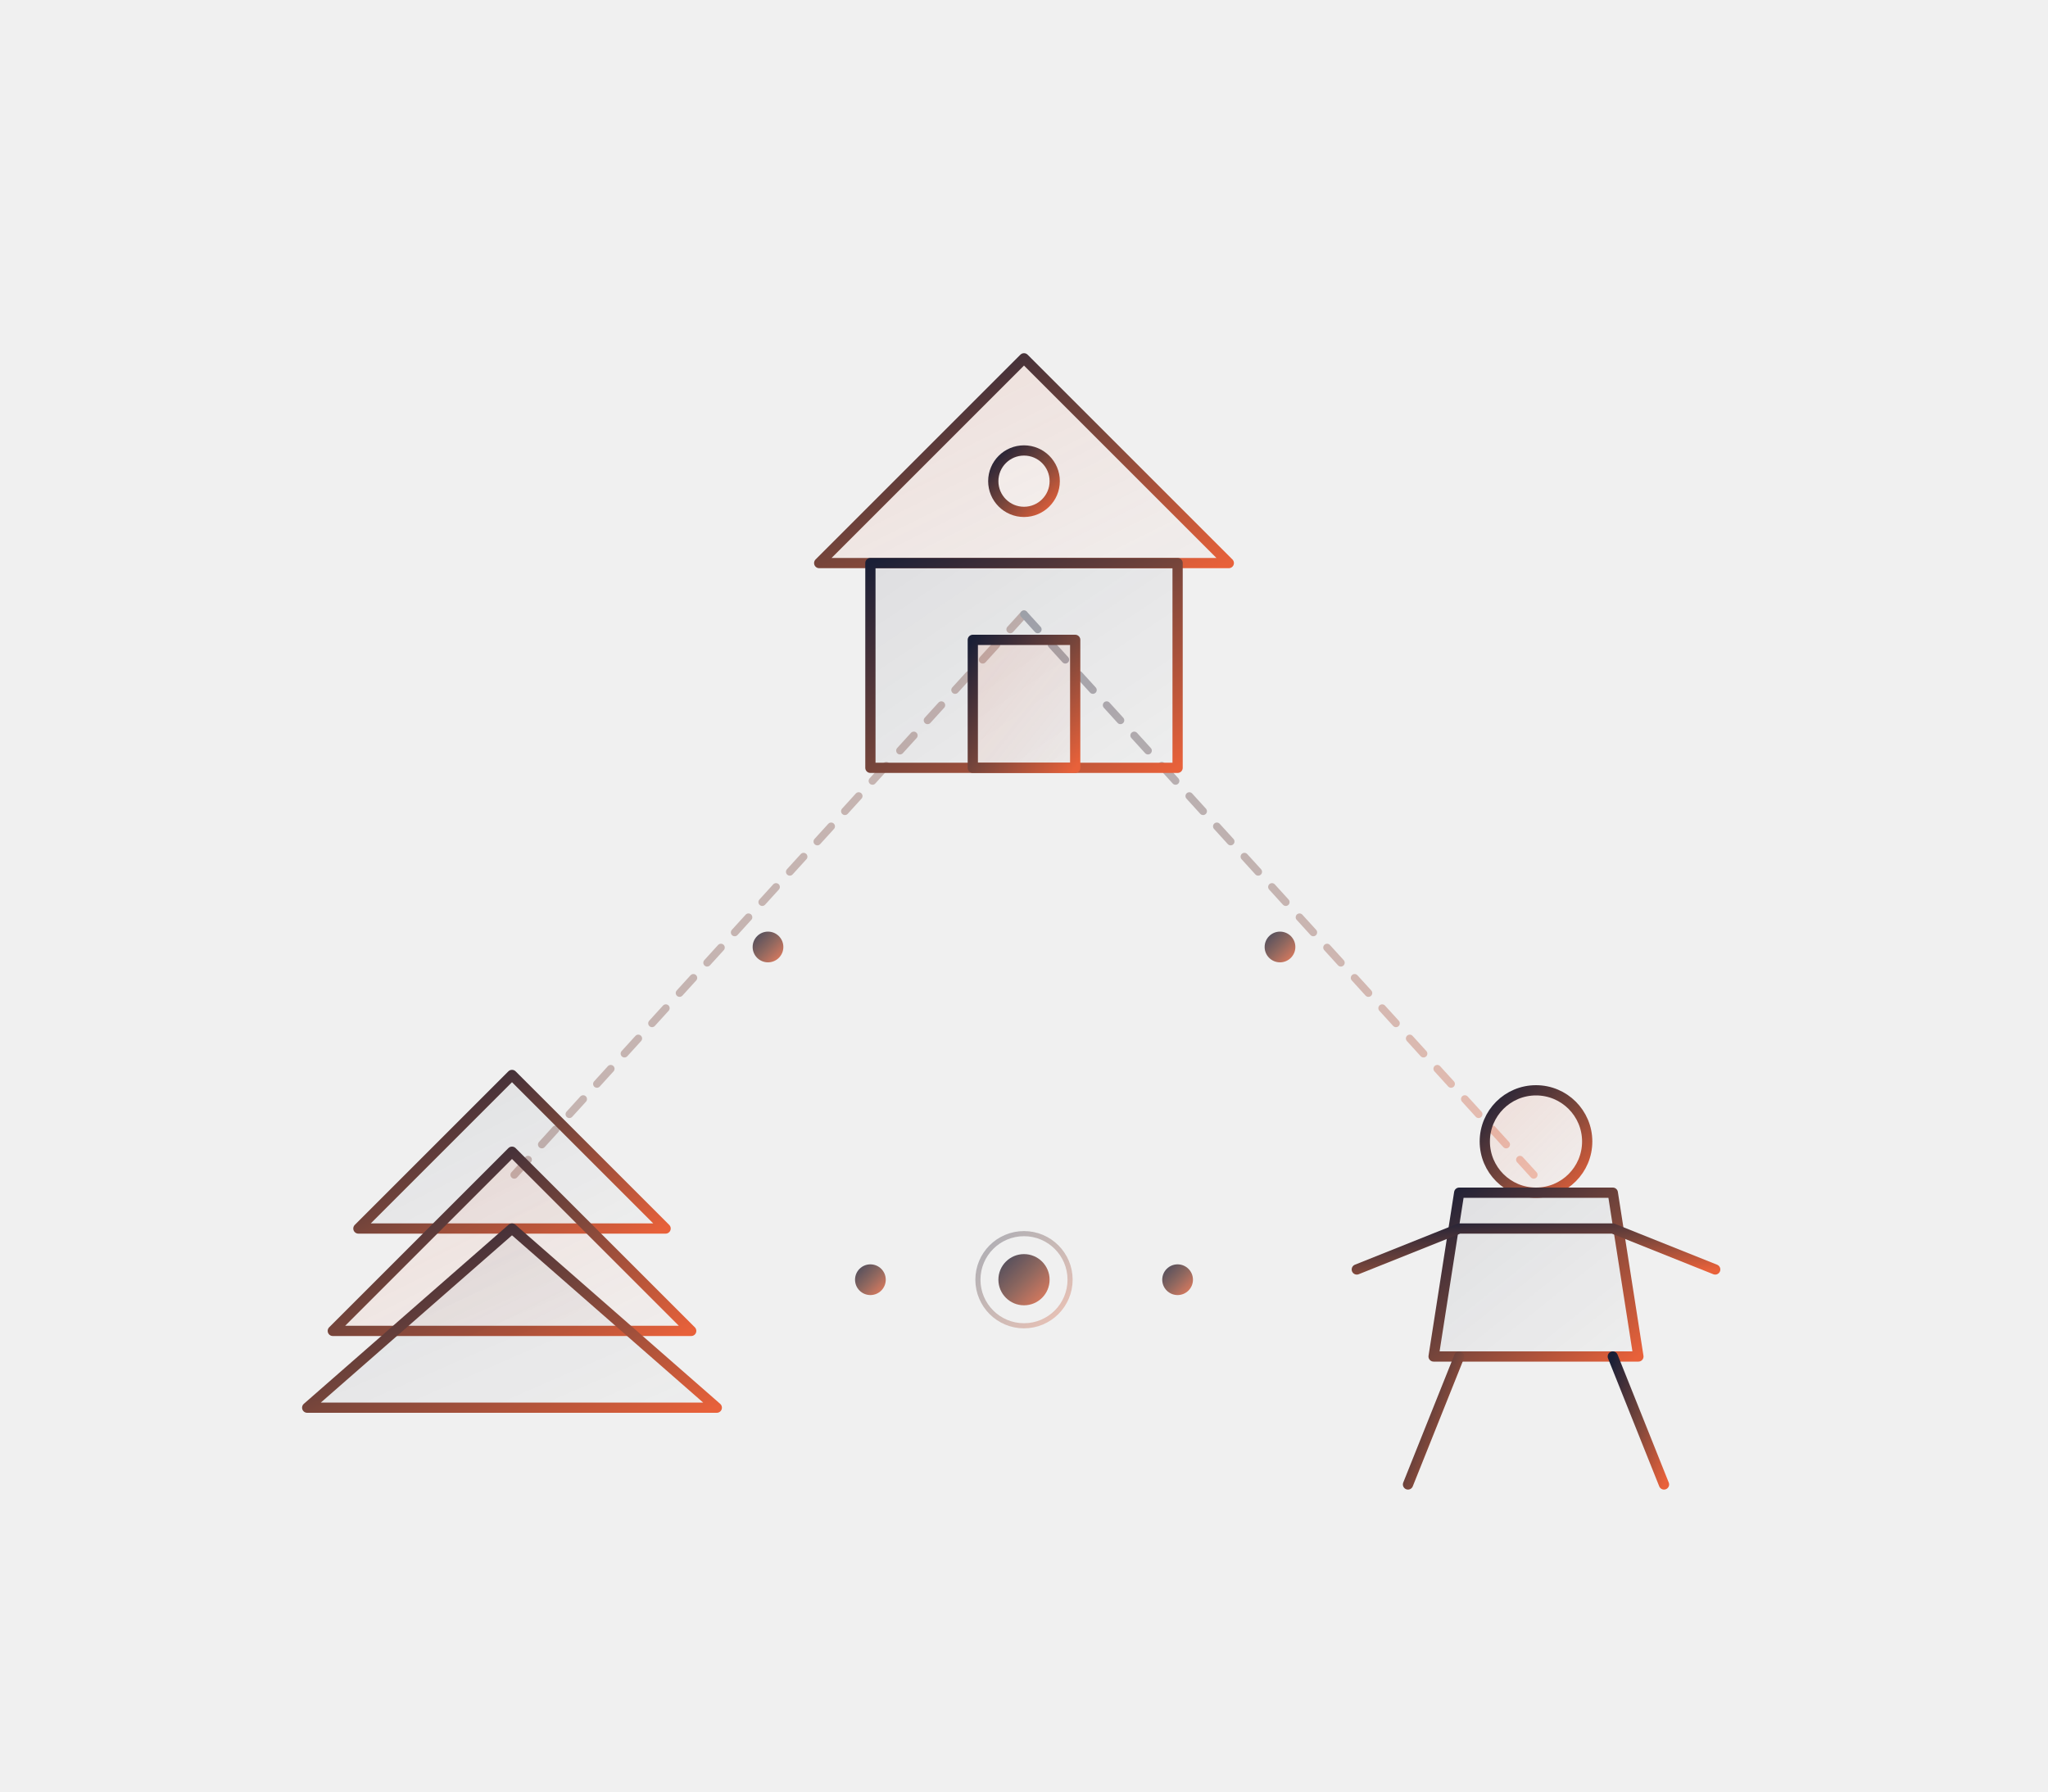
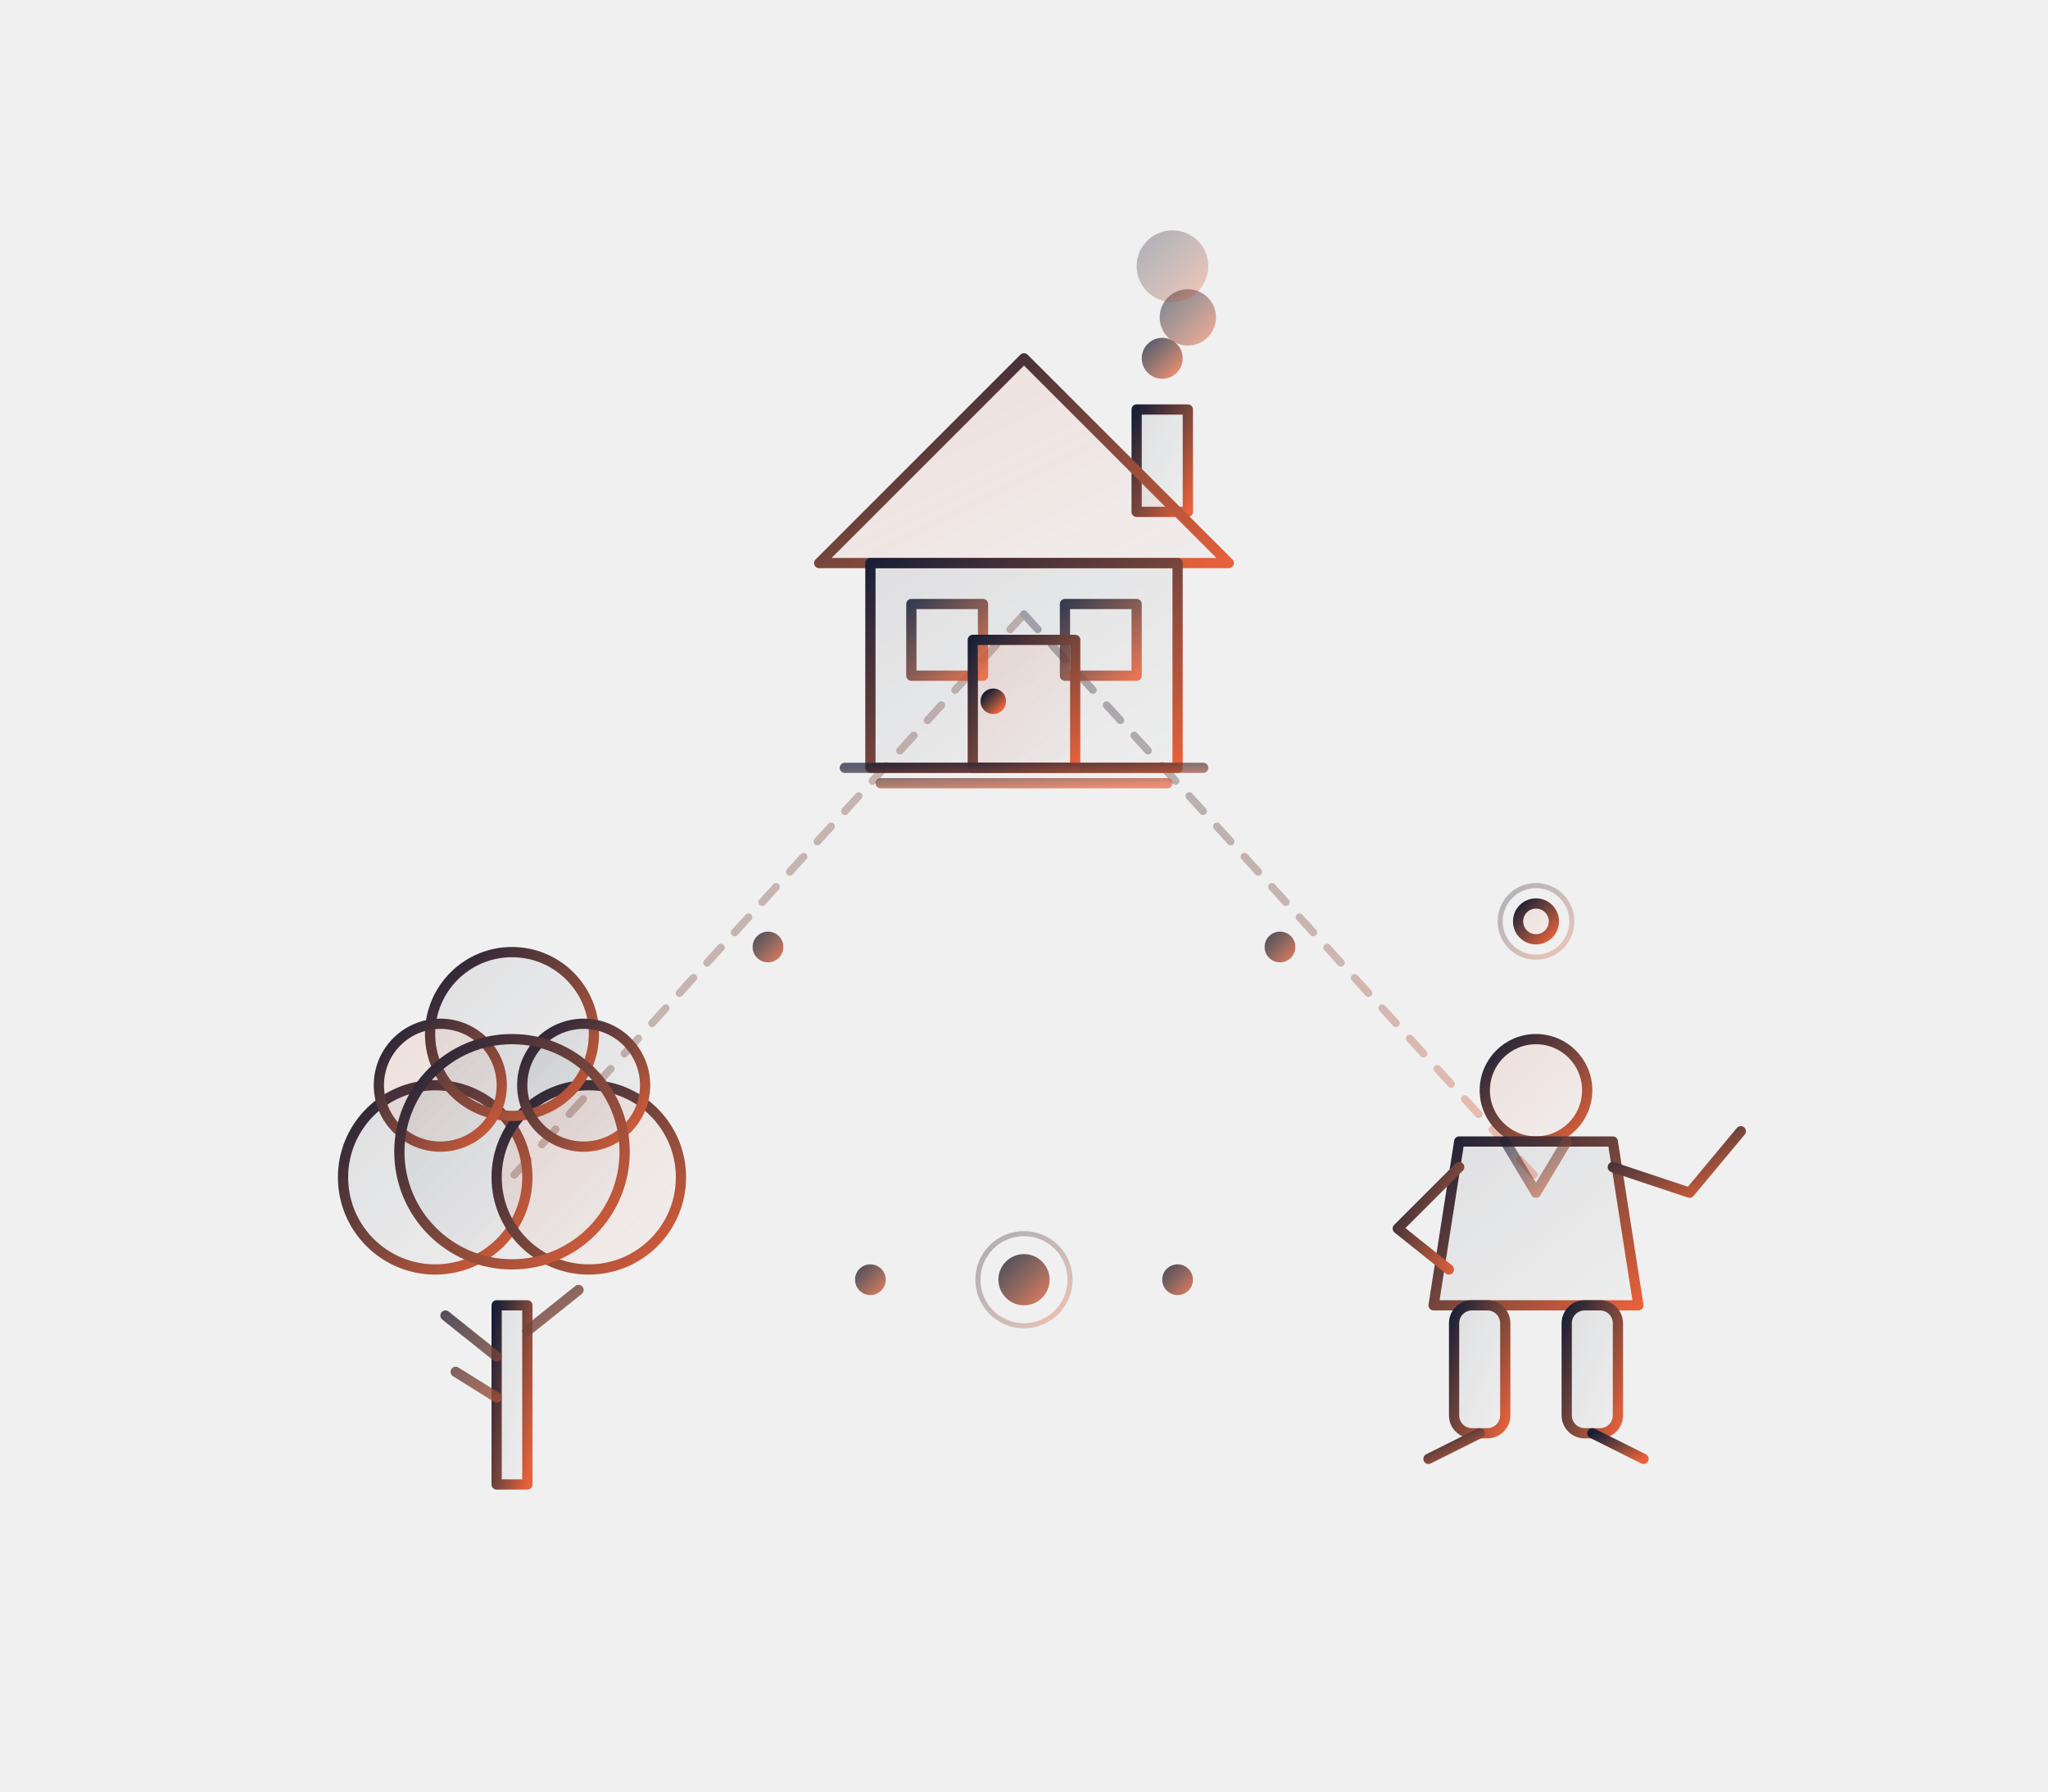
<svg xmlns="http://www.w3.org/2000/svg" viewBox="0 0 400 350" fill="none" stroke-linecap="round" stroke-linejoin="round">
  <defs>
    <linearGradient id="htp-gradient" x1="0%" y1="0%" x2="100%" y2="100%">
      <stop offset="0%" stop-color="#1A1F36" />
      <stop offset="50%" stop-color="#76453B" />
      <stop offset="100%" stop-color="#E8613A" />
    </linearGradient>
    <linearGradient id="htp-fill-navy" x1="0%" y1="0%" x2="100%" y2="100%">
      <stop offset="0%" stop-color="#1A1F36" stop-opacity="0.08" />
      <stop offset="100%" stop-color="#1A1F36" stop-opacity="0.01" />
    </linearGradient>
    <linearGradient id="htp-fill-coral" x1="0%" y1="0%" x2="100%" y2="100%">
      <stop offset="0%" stop-color="#E8613A" stop-opacity="0.12" />
      <stop offset="100%" stop-color="#E8613A" stop-opacity="0.02" />
    </linearGradient>
  </defs>
  <g stroke="url(#htp-gradient)" stroke-width="1.5" stroke-dasharray="4 4" opacity="0.35">
    <line x1="200" y1="120" x2="100" y2="230" />
    <line x1="200" y1="120" x2="300" y2="230" />
    <line x1="120" y1="250" x2="280" y2="250" />
  </g>
  <g fill="url(#htp-gradient)" opacity="0.8">
    <circle cx="170" cy="250" r="3" />
    <circle cx="200" cy="250" r="5" />
    <circle cx="200" cy="250" r="9" stroke="url(#htp-gradient)" stroke-width="1" fill="none" opacity="0.4" />
    <circle cx="230" cy="250" r="3" />
  </g>
  <circle cx="150" cy="185" r="3" fill="url(#htp-gradient)" opacity="0.8" />
  <circle cx="250" cy="185" r="3" fill="url(#htp-gradient)" opacity="0.8" />
  <g class="house" stroke="url(#htp-gradient)" stroke-width="2">
+     <rect x="222" y="80" width="10" height="20" fill="url(#htp-fill-navy)" />
+     <circle cx="227" cy="70" r="3" fill="url(#htp-gradient)" opacity="0.7" />
+     <circle cx="232" cy="62" r="4.5" fill="url(#htp-gradient)" opacity="0.5" />
+     <circle cx="229" cy="52" r="6" fill="url(#htp-gradient)" opacity="0.3" />
    <path d="M 160 110 L 200 70 L 240 110 Z" fill="url(#htp-fill-coral)" />
+     <line x1="180" y1="90" x2="220" y2="90" opacity="0.3" />
+     <line x1="170" y1="100" x2="230" y2="100" opacity="0.3" />
    <rect x="170" y="110" width="60" height="40" fill="url(#htp-fill-navy)" />
+     <g opacity="0.85">
+       <rect x="178" y="118" width="14" height="14" />
+       <line x1="185" y1="118" x2="185" y2="132" />
+       <line x1="178" y1="125" x2="192" y2="125" />
+       <rect x="208" y="118" width="14" height="14" />
+       <line x1="215" y1="118" x2="215" y2="132" />
+       <line x1="208" y1="125" x2="222" y2="125" />
+     </g>
    <rect x="190" y="125" width="20" height="25" fill="url(#htp-fill-coral)" />
-     <circle cx="200" cy="94" r="6" fill="#FFFFFF" fill-opacity="0.2" />
+     <circle cx="194" cy="137" r="1.5" fill="url(#htp-gradient)" />
+     <path d="M 165 150 L 235 150 M 172 153 L 228 153" opacity="0.7" />
  </g>
  <g class="tree" stroke="url(#htp-gradient)" stroke-width="2">
-     <line x1="100" y1="260" x2="100" y2="290" />
-     <polygon points="100,210 70,240 130,240" fill="url(#htp-fill-navy)" />
-     <polygon points="100,225 65,260 135,260" fill="url(#htp-fill-coral)" />
-     <polygon points="100,240 60,275 140,275" fill="url(#htp-fill-navy)" />
+     <rect x="97" y="255" width="6" height="35" fill="url(#htp-fill-navy)" />
+     <path d="M 97 265 L 87 257 M 103 260 L 113 252 M 97 273 L 89 268" opacity="0.8" />
+     <circle cx="85" cy="230" r="18" fill="url(#htp-fill-navy)" />
+     <circle cx="115" cy="230" r="18" fill="url(#htp-fill-coral)" />
+     <circle cx="100" cy="202" r="16" fill="url(#htp-fill-navy)" />
+     <circle cx="86" cy="212" r="12" fill="url(#htp-fill-coral)" />
+     <circle cx="114" cy="212" r="12" fill="url(#htp-fill-navy)" />
+     <circle cx="100" cy="225" r="22" fill="url(#htp-fill-navy)" />
  </g>
  <g class="person" stroke="url(#htp-gradient)" stroke-width="2">
-     <circle cx="300" cy="223" r="10" fill="url(#htp-fill-coral)" />
-     <path d="M 285 233 L 315 233 L 320 265 L 280 265 Z" fill="url(#htp-fill-navy)" />
-     <path d="M 265 248 L 285 240 L 300 240 L 315 240 L 335 248" />
-     <line x1="285" y1="265" x2="275" y2="290" />
-     <line x1="315" y1="265" x2="325" y2="290" />
+     <path d="M 300 200 L 300 183" stroke-width="1.5" stroke-dasharray="2 2" opacity="0.6" />
+     <circle cx="300" cy="180" r="3.5" fill="url(#htp-fill-coral)" />
+     <circle cx="300" cy="180" r="7" stroke="url(#htp-gradient)" stroke-width="1" fill="none" opacity="0.3" />
+     <circle cx="300" cy="213" r="10" fill="url(#htp-fill-coral)" />
+     <path d="M 285 223 L 315 223 L 320 255 L 280 255 Z" fill="url(#htp-fill-navy)" />
+     <path d="M 294 223 L 300 233 L 306 223" opacity="0.6" />
+     <path d="M 285 228 L 273 240 L 283 248" />
+     <path d="M 315 228 L 330 233 L 340 221" />
+     <rect x="284" y="255" width="10" height="25" rx="3.5" fill="url(#htp-fill-navy)" />
+     <rect x="306" y="255" width="10" height="25" rx="3.5" fill="url(#htp-fill-navy)" />
+     <line x1="289" y1="280" x2="279" y2="285" />
+     <line x1="311" y1="280" x2="321" y2="285" />
  </g>
</svg>
